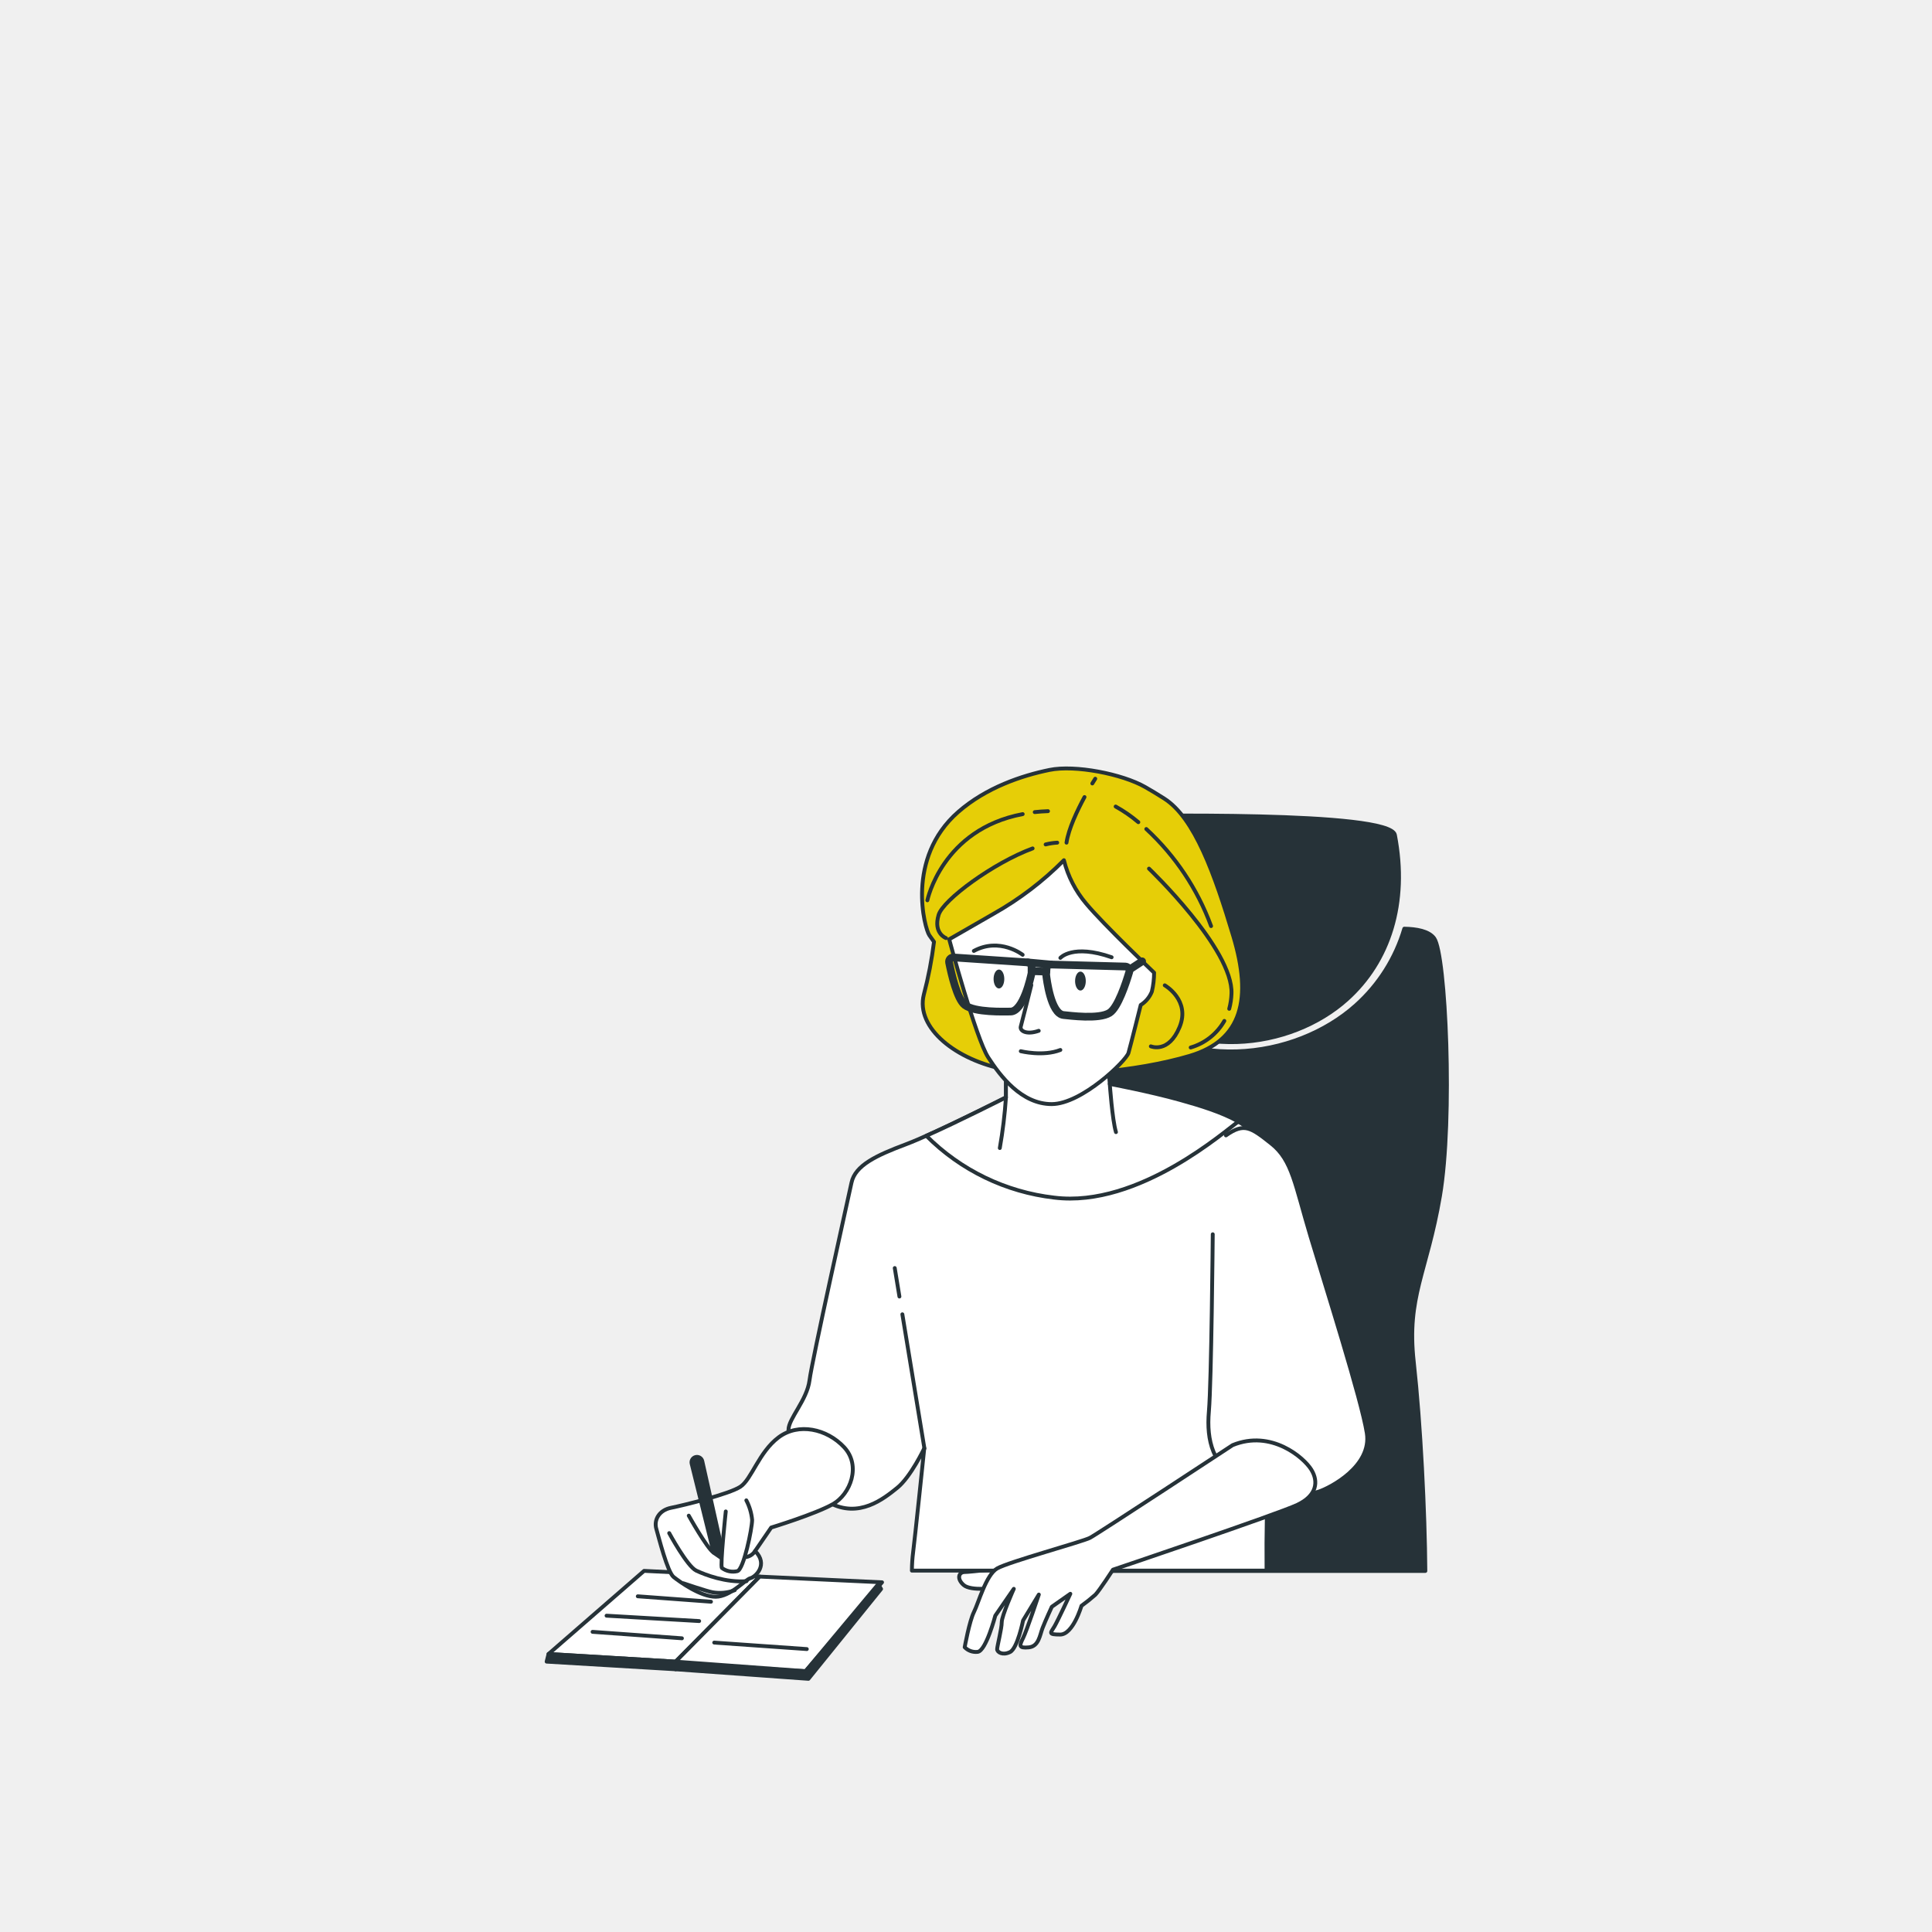
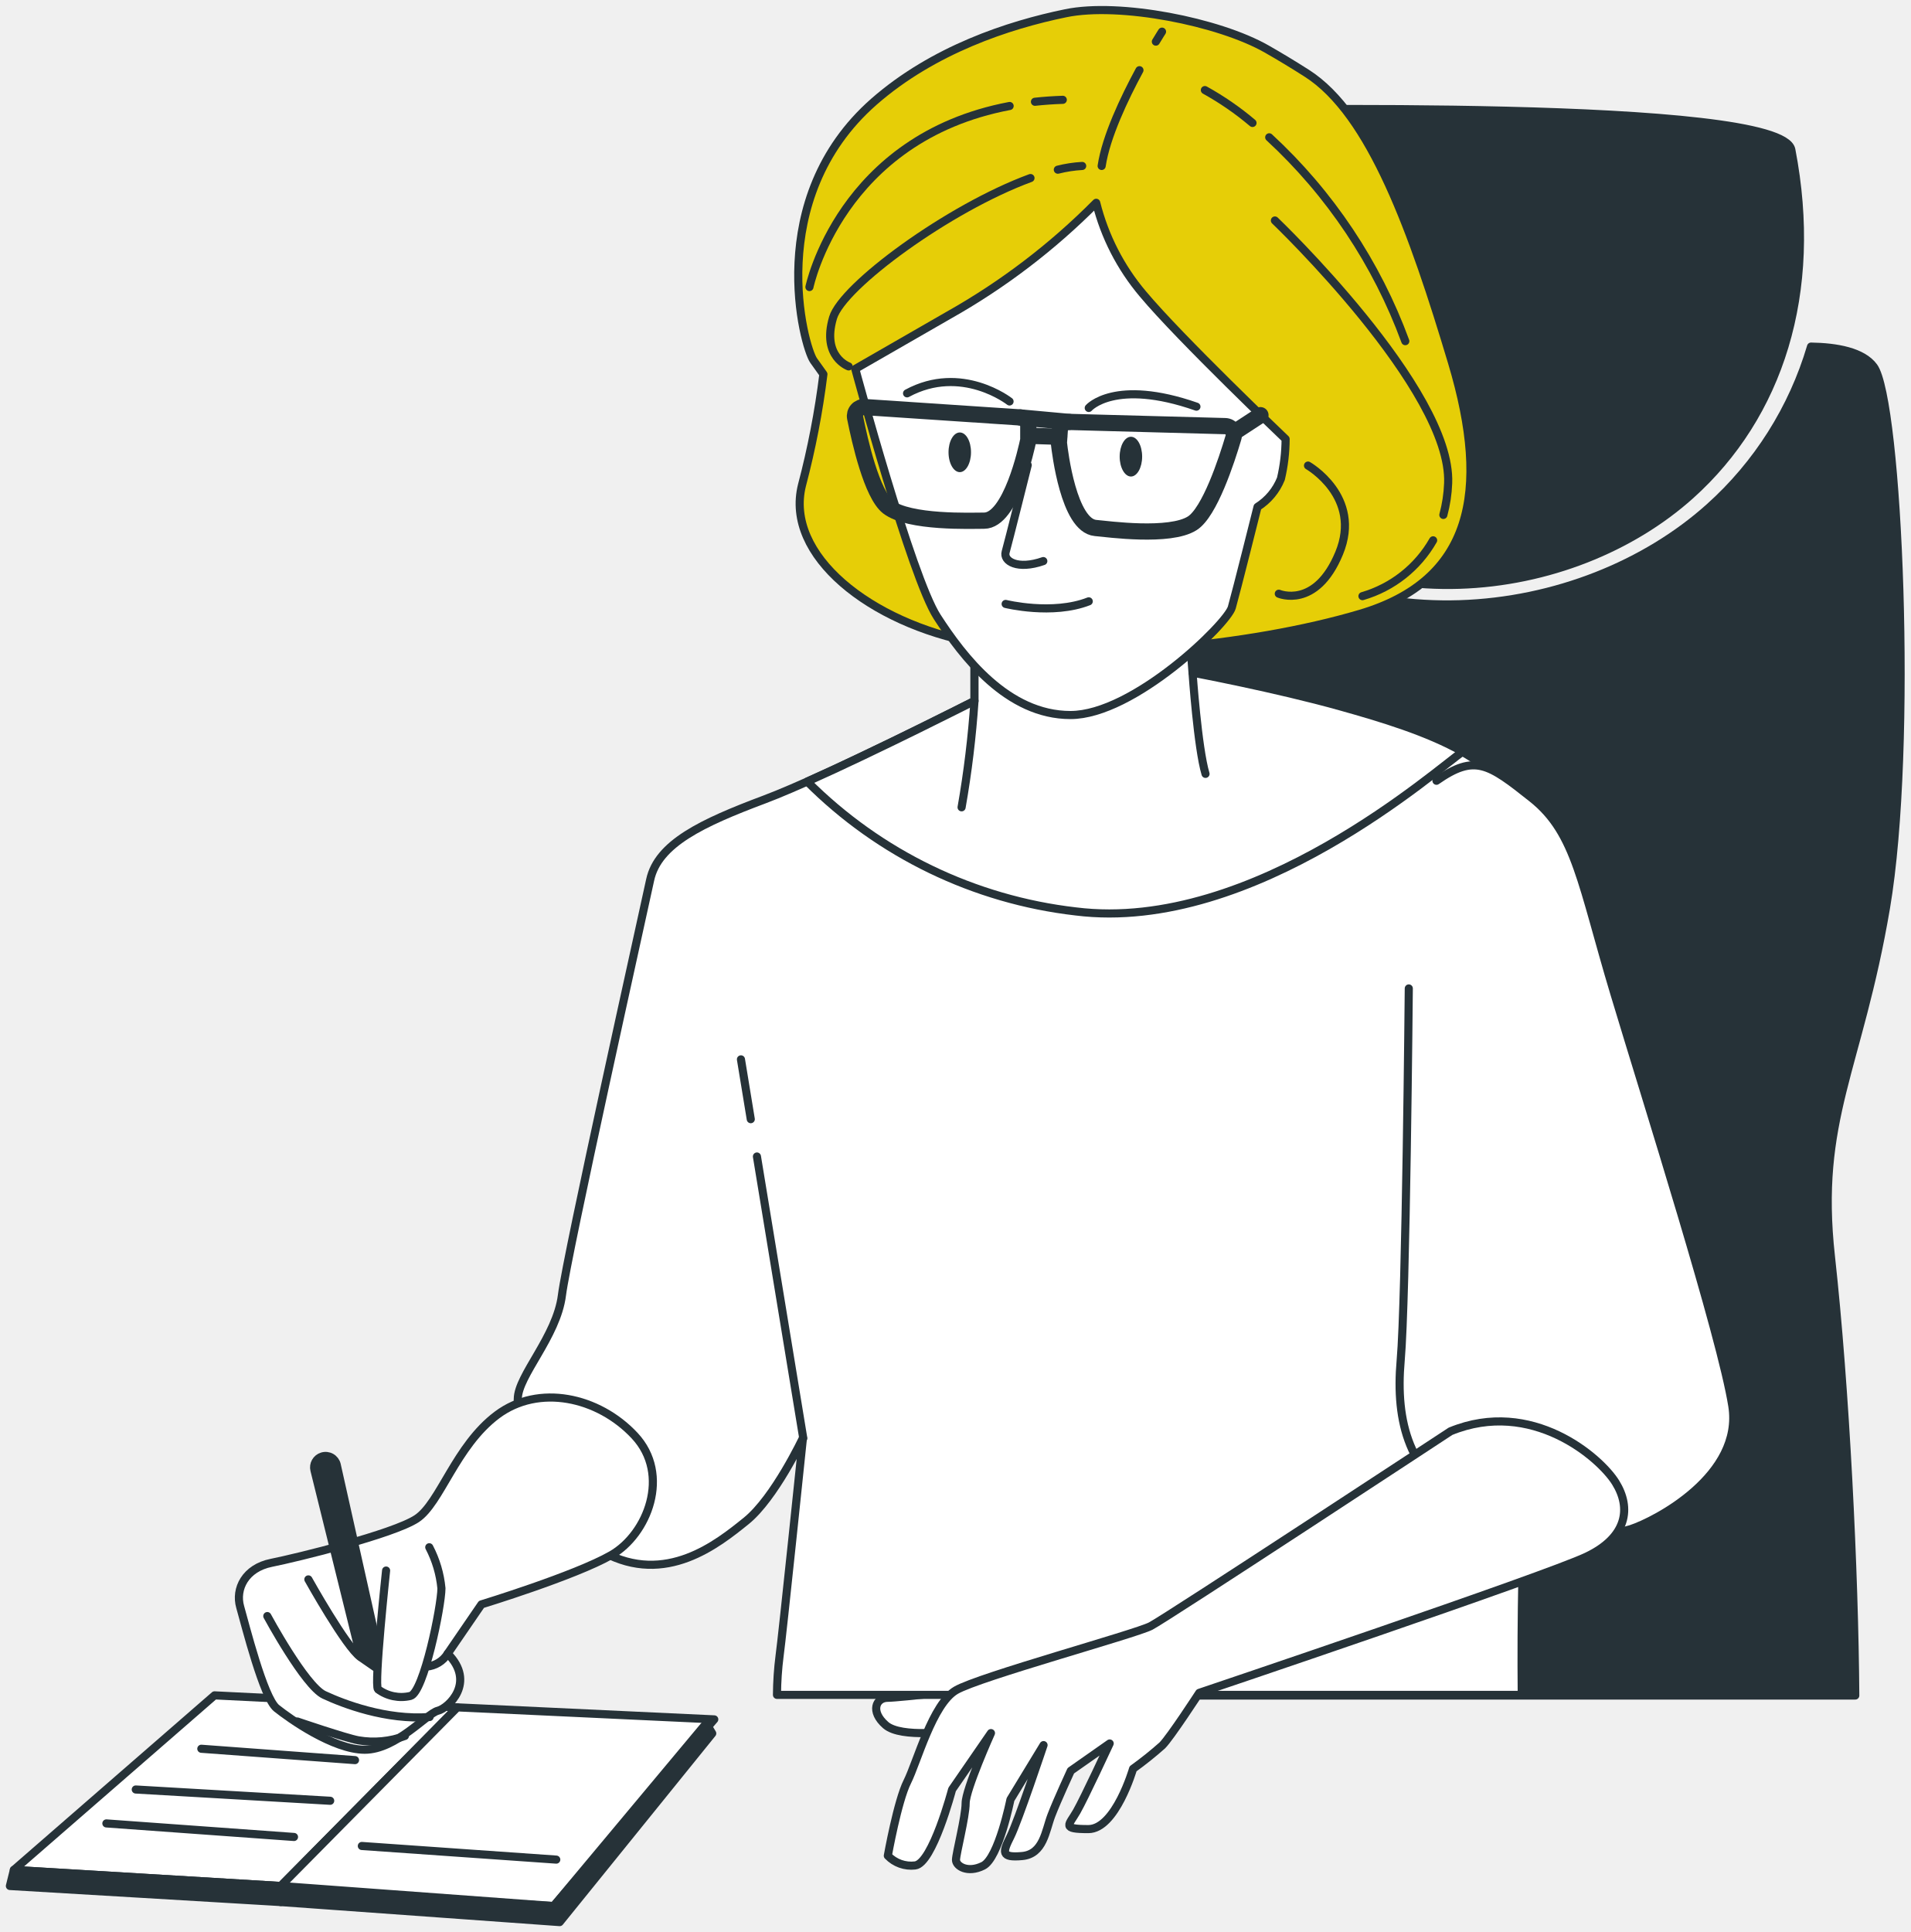
- <svg xmlns="http://www.w3.org/2000/svg" viewBox="0 0 500 500">
+ <svg xmlns="http://www.w3.org/2000/svg" viewBox="140.25 197.63 235.43 238.07">
  <g id="freepik--Notebook--inject-151">
    <polygon points="166.69 406.54 141.96 428.05 174.85 430.03 196.61 408.02 166.69 406.54" style="fill:#fff;stroke:#263238;stroke-linecap:round;stroke-linejoin:round" />
    <polygon points="196.61 408.02 228.27 409.5 208.48 432.5 174.85 430.03 196.61 408.02" style="fill:#fff;stroke:#263238;stroke-linecap:round;stroke-linejoin:round" />
    <line x1="165.06" y1="413.12" x2="184" y2="414.52" style="fill:none;stroke:#263238;stroke-linecap:round;stroke-linejoin:round" />
    <line x1="156.98" y1="418.14" x2="180.94" y2="419.53" style="fill:none;stroke:#263238;stroke-linecap:round;stroke-linejoin:round" />
    <line x1="153.36" y1="422.32" x2="176.48" y2="423.99" style="fill:none;stroke:#263238;stroke-linecap:round;stroke-linejoin:round" />
    <line x1="184.84" y1="425.1" x2="208.8" y2="426.78" style="fill:none;stroke:#263238;stroke-linecap:round;stroke-linejoin:round" />
    <polygon points="141.96 428.05 141.47 430.03 174.85 432.01 174.85 430.03 141.96 428.05" style="fill:#263238;stroke:#263238;stroke-linecap:round;stroke-linejoin:round" />
    <polygon points="174.85 430.77 174.85 432.01 209.22 434.48 228.02 411.23 227.28 410 208.48 432.5 174.85 430.77" style="fill:#263238;stroke:#263238;stroke-linecap:round;stroke-linejoin:round" />
  </g>
  <g id="freepik--Character--inject-151">
    <path d="M273.12,352.46c-1.8,16.22-2.91,39-3,54.1h98.76c-.1-15.14-1.21-37.88-3-54.1-1.88-16.95,3.39-23,6.78-42.94s1.51-62.54-1.5-66.69c-1.37-1.88-4.6-2.44-7.73-2.49a42.88,42.88,0,0,1-12.53,19.81c-15.69,14.07-44.72,18.12-65-1.08a37.36,37.36,0,0,1-10.74-18.72c-3,.09-6,.68-7.34,2.48-3,4.15-4.9,46.72-1.51,66.69S275,335.51,273.12,352.46Z" style="fill:#263238;stroke:#263238;stroke-linecap:round;stroke-linejoin:round" />
    <path d="M361,216.08c3.41,17.67-1.51,32.78-12.44,42.58-14.5,13-41.35,16.74-60.05-1s-9.3-46.46-2.11-46.46S359.76,209.77,361,216.08Z" style="fill:#263238;stroke:#263238;stroke-linecap:round;stroke-linejoin:round" />
    <path d="M261.38,405.64s-10.31,1.2-11.75,1.2-2.16,1.68-.24,3.36,8.4.72,8.4.72Z" style="fill:#fff;stroke:#263238;stroke-linecap:round;stroke-linejoin:round" />
    <path d="M260.34,273.17V284s-18.22,9.27-25.9,12.15-13.11,5.44-14.07,9.91-10.23,46.06-10.87,51.17-5.44,9.92-5.44,12.79a10.15,10.15,0,0,0,.64,4.16s2.24,10.55,9.91,14.71,14.07-1,17.59-3.84,7-10.23,7-10.23-2.56,24.63-2.88,26.86a39.74,39.74,0,0,0-.32,4.8h91.78a478.81,478.81,0,0,1,2.88-57.24c1.26-11.77-1-48.61-4.48-54s-12.79-8.31-20.78-10.55-18.23-4.16-18.23-4.16l-.32-4.16Z" style="fill:#fff;stroke:#263238;stroke-linecap:round;stroke-linejoin:round" />
    <line x1="232.77" y1="335.54" x2="231.56" y2="328.17" style="fill:none;stroke:#263238;stroke-linecap:round;stroke-linejoin:round" />
    <line x1="239.24" y1="374.86" x2="233.53" y2="340.14" style="fill:none;stroke:#263238;stroke-linecap:round;stroke-linejoin:round" />
    <path d="M272.82,309.94c22,2.75,44.82-17.8,47.68-19.68-4.32-2.45-9.95-4.15-15.06-5.58-8-2.24-18.23-4.16-18.23-4.16l-.32-4.16-26.55-3.19V284s-12,6.1-20.61,9.94A55.76,55.76,0,0,0,272.82,309.94Z" style="fill:#fff;stroke:#263238;stroke-linecap:round;stroke-linejoin:round" />
    <path d="M260.34,284a123.91,123.91,0,0,1-1.59,13.11" style="fill:none;stroke:#263238;stroke-linecap:round;stroke-linejoin:round" />
    <path d="M287.21,280.52s.64,9.27,1.6,12.47" style="fill:none;stroke:#263238;stroke-linecap:round;stroke-linejoin:round" />
    <path d="M296.35,203.67c-5.88-3.36-18.13-5.78-24.76-4.41-7.07,1.45-16.34,4.51-23.64,10.9-13.67,12-8.63,30.23-7.43,31.9l1.2,1.68a103.26,103.26,0,0,1-2.64,13.68c-2.16,8.63,8.39,17,21.34,19.42s33.82.48,47.49-3.59S324,258.37,319.19,242.3s-10-30.62-17.91-35.65C299.51,205.52,297.86,204.53,296.35,203.67Z" style="fill:#E6CE07;stroke:#263238;stroke-linecap:round;stroke-linejoin:round" />
    <path d="M270.61,218.54a15.75,15.75,0,0,1,3-.46" style="fill:none;stroke:#263238;stroke-linecap:round;stroke-linejoin:round" />
    <path d="M244.83,242.78s-3.35-1.19-1.92-6c1.17-3.9,14.21-13.49,24.33-17.21" style="fill:none;stroke:#263238;stroke-linecap:round;stroke-linejoin:round" />
    <path d="M267.79,210.17c1.1-.12,2.24-.2,3.43-.24" style="fill:none;stroke:#263238;stroke-linecap:round;stroke-linejoin:round" />
    <path d="M240,233s3.79-18.36,24.67-22.31" style="fill:none;stroke:#263238;stroke-linecap:round;stroke-linejoin:round" />
    <path d="M280.67,206.28c-1.88,3.48-4.12,8.2-4.66,11.8" style="fill:none;stroke:#263238;stroke-linecap:round;stroke-linejoin:round" />
    <path d="M283.45,201.53s-.29.45-.76,1.23" style="fill:none;stroke:#263238;stroke-linecap:round;stroke-linejoin:round" />
    <path d="M296.66,214.55a64.39,64.39,0,0,1,16.77,25.12" style="fill:none;stroke:#263238;stroke-linecap:round;stroke-linejoin:round" />
    <path d="M288.73,208.73a36.41,36.41,0,0,1,5.87,4.05" style="fill:none;stroke:#263238;stroke-linecap:round;stroke-linejoin:round" />
    <path d="M316.86,264.21a14.77,14.77,0,0,1-8.71,6.88" style="fill:none;stroke:#263238;stroke-linecap:round;stroke-linejoin:round" />
    <path d="M297.36,224.8s21.83,20.86,21.35,32.38a17.55,17.55,0,0,1-.59,3.9" style="fill:none;stroke:#263238;stroke-linecap:round;stroke-linejoin:round" />
    <path d="M301.44,255s6.71,3.83,3.84,10.79-7.44,5-7.44,5" style="fill:none;stroke:#263238;stroke-linecap:round;stroke-linejoin:round" />
    <path d="M275.34,222.62a82.74,82.74,0,0,1-18.16,13.84l-11.53,6.63s6.92,25.65,10.09,30.55,8.64,12.1,16.43,12.1,19.31-11.24,19.88-13.25,3.17-12.4,3.17-12.4a7.3,7.3,0,0,0,2.88-3.46,21.62,21.62,0,0,0,.58-4.9s-13-12.39-17.58-17.87A27.83,27.83,0,0,1,275.34,222.62Z" style="fill:#fff;stroke:#263238;stroke-linecap:round;stroke-linejoin:round" />
    <path d="M266,249.07l-19.21-1.28a1.1,1.1,0,0,0-1.16,1.31c.58,2.91,2.06,9.44,4.06,11,2.6,2,10.27,1.69,11.83,1.69,3.31,0,5.24-8.95,5.45-9.95a1.37,1.37,0,0,0,0-.19l0-1.44A1.11,1.11,0,0,0,266,249.07Z" style="fill:none;stroke:#263238;stroke-linecap:round;stroke-linejoin:round;stroke-width:2px" />
    <path d="M272,249.62l19.25.52a1.09,1.09,0,0,1,1,1.41c-.84,2.84-2.93,9.2-5.07,10.56-2.77,1.77-10.38.72-11.93.58-3.3-.31-4.39-9.4-4.5-10.42a.6.6,0,0,1,0-.19l.1-1.43A1.09,1.09,0,0,1,272,249.62Z" style="fill:none;stroke:#263238;stroke-linecap:round;stroke-linejoin:round;stroke-width:2px" />
    <line x1="265.99" y1="249.07" x2="271.99" y2="249.62" style="fill:none;stroke:#263238;stroke-linecap:round;stroke-linejoin:round;stroke-width:2px" />
    <line x1="267.36" y1="251.34" x2="270.77" y2="251.45" style="fill:none;stroke:#263238;stroke-linecap:round;stroke-linejoin:round;stroke-width:2px" />
    <line x1="292.49" y1="250.81" x2="295.58" y2="248.79" style="fill:none;stroke:#263238;stroke-linecap:round;stroke-linejoin:round;stroke-width:2px" />
    <path d="M281,253.9c0,1.35-.62,2.45-1.38,2.45s-1.39-1.1-1.39-2.45.62-2.45,1.39-2.45S281,252.54,281,253.9Z" style="fill:#263238" />
    <path d="M259.91,253.36c0,1.36-.62,2.45-1.38,2.45s-1.39-1.09-1.39-2.45.62-2.44,1.39-2.44S259.91,252,259.91,253.36Z" style="fill:#263238" />
    <path d="M266.9,254.94s-2.4,9.59-2.72,10.71,1.44,2.24,4.64,1.12" style="fill:none;stroke:#263238;stroke-linecap:round;stroke-linejoin:round" />
    <path d="M264.18,272.05s5.76,1.43,10.24-.32" style="fill:none;stroke:#263238;stroke-linecap:round;stroke-linejoin:round" />
    <path d="M274.42,247.9s3.19-3.68,13.27-.16" style="fill:none;stroke:#263238;stroke-linecap:round;stroke-linejoin:round" />
    <path d="M264.66,247.1s-5.91-4.64-12.63-1" style="fill:none;stroke:#263238;stroke-linecap:round;stroke-linejoin:round" />
    <path d="M313.86,319.43s-.34,38.26-1,45.84,1,14.18,8.44,18.14,16.89,3.63,19.93,2.64,13.85-6.6,12.5-15.17-10.47-37.27-14.53-50.79S334.47,300.3,329.06,296s-7.06-5.46-11.79-2.16" style="fill:#fff;stroke:#263238;stroke-linecap:round;stroke-linejoin:round" />
    <path d="M195.42,401.4l4.16-6.07s11.52-3.52,16-6.08,7.36-9.91,2.88-14.71-11.83-6.39-16.95-2.56-7,10.88-9.91,12.79-14.71,4.8-17.91,5.44-4.48,3.2-3.84,5.44,2.88,11.19,4.48,12.47,7,5.12,10.87,5.12,7.68-4.48,9-4.8S198.94,404.92,195.42,401.4Z" style="fill:#fff;stroke:#263238;stroke-linecap:round;stroke-linejoin:round" />
    <path d="M187.83,391.16s-1.51,14.09-1,14.63a4.82,4.82,0,0,0,4,.82c1.64-.41,3.82-11.07,3.82-13.26a13.73,13.73,0,0,0-1.5-5.06" style="fill:none;stroke:#263238;stroke-linecap:round;stroke-linejoin:round" />
    <path d="M178.25,392.25s4.65,8.35,6.43,9.58l1.78,1.23" style="fill:none;stroke:#263238;stroke-linecap:round;stroke-linejoin:round" />
    <path d="M173.19,396.77s4.65,8.61,7,9.71,7.66,3.14,13,2.73" style="fill:none;stroke:#263238;stroke-linecap:round;stroke-linejoin:round" />
    <path d="M179,378.79l5.69,23,1.64.54.28-2.46-4.87-21.77a1.41,1.41,0,0,0-1.78-1h0A1.41,1.41,0,0,0,179,378.79Z" style="fill:#263238;stroke:#263238;stroke-linecap:round;stroke-linejoin:round" />
    <path d="M176.89,409.76s6,2.05,7.52,2.32a11,11,0,0,0,5.74-.54" style="fill:none;stroke:#263238;stroke-linecap:round;stroke-linejoin:round" />
    <path d="M195.42,401.4a3.38,3.38,0,0,1-2.63,1.6" style="fill:none;stroke:#263238;stroke-linecap:round;stroke-linejoin:round" />
    <path d="M319,374s-35,23-36.94,24-21.11,6.23-24,7.91-4.8,8.88-6,11.27-2.4,9.12-2.4,9.12a4,4,0,0,0,3.36,1.2c2.16-.24,4.56-9.36,4.56-9.36l4.79-6.95s-3.12,6.95-3.12,8.63-1.19,6.24-1.19,7,1.43,1.68,3.35.72,3.36-8.16,3.36-8.16l4.08-6.71s-3.12,9.35-4.08,11.27-1.2,2.64,1.44,2.4,2.88-3.12,3.6-5,2.4-5.51,2.4-5.51l4.79-3.36s-3.11,6.71-4.07,8.39-1.92,2.16,1.44,2.16,5.51-7.43,5.51-7.43a45,45,0,0,0,3.6-2.88c1-1,4.56-6.48,4.56-6.48s42.69-14.39,47.73-16.79,5.51-6,3.59-9.11S329,369.9,319,374Z" style="fill:#fff;stroke:#263238;stroke-linecap:round;stroke-linejoin:round" />
  </g>
</svg>
